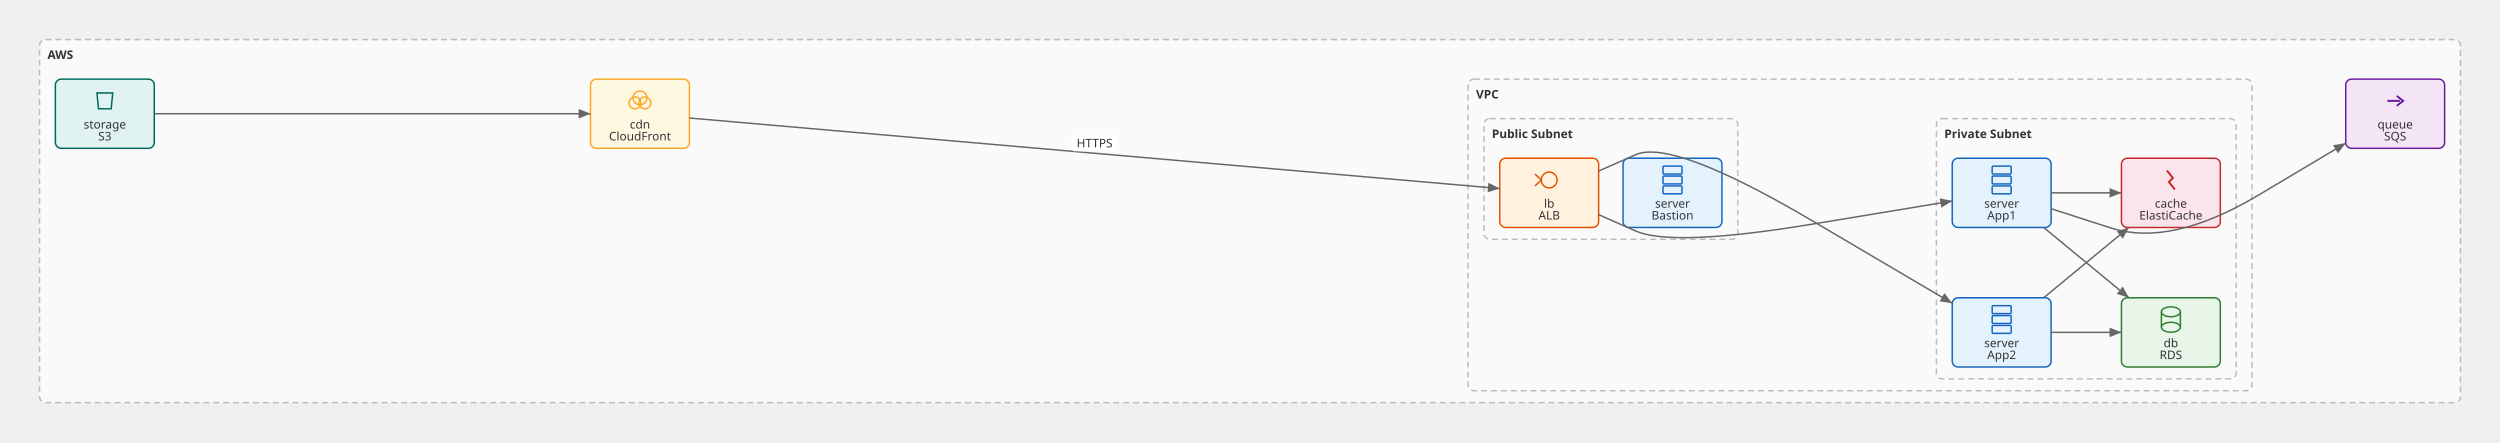
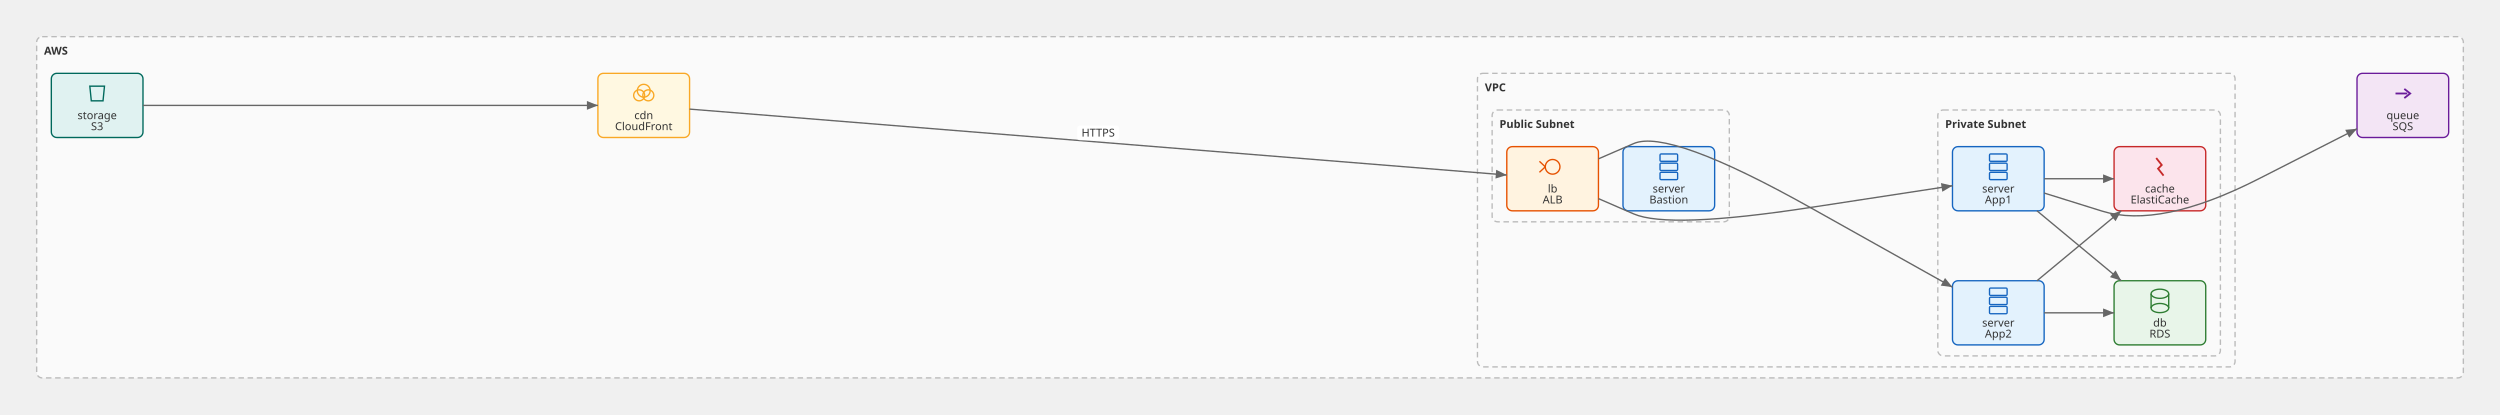
- <svg xmlns="http://www.w3.org/2000/svg" width="2527.943" height="447.098" viewBox="0 0 2527.943 447.098">
+ <svg xmlns="http://www.w3.org/2000/svg" width="2727.517" height="452.293" viewBox="0 0 2727.517 452.293">
  <style>text { font-family: sans-serif; font-size: 12px; fill: #333; }</style>
  <defs>
    <marker id="arrow" viewBox="0 0 10 10" refX="10" refY="5" markerWidth="8" markerHeight="8" orient="auto">
      <polygon points="0,1 10,5 0,9" fill="#666" />
    </marker>
  </defs>
-   <rect x="40" y="40" width="2447.943" height="367.098" rx="6" fill="#fafafa" stroke="#bbb" stroke-width="1.5" stroke-dasharray="6,4" />
+   <rect x="40" y="40" width="2647.517" height="372.293" rx="6" fill="#fafafa" stroke="#bbb" stroke-width="1.5" stroke-dasharray="6,4" />
  <text x="48" y="59.6" font-weight="bold" font-size="13">AWS</text>
-   <rect x="1484.525" y="80" width="792.62" height="315.098" rx="6" fill="#fafafa" stroke="#bbb" stroke-width="1.5" stroke-dasharray="6,4" />
-   <text x="1492.525" y="99.6" font-weight="bold" font-size="13">VPC</text>
-   <rect x="1500.525" y="120" width="256.666" height="122" rx="6" fill="#fafafa" stroke="#bbb" stroke-width="1.5" stroke-dasharray="6,4" />
-   <text x="1508.525" y="139.6" font-weight="bold" font-size="13">Public Subnet</text>
-   <rect x="1516.525" y="160" width="100" height="70" rx="6" fill="#fff3e0" stroke="#e65100" stroke-width="1.5" />
-   <circle cx="1566.525" cy="182" r="8" fill="none" stroke="#e65100" stroke-width="1.5" />
-   <line x1="1558.525" y1="182" x2="1552.125" y2="176" stroke="#e65100" stroke-width="1.5" />
-   <line x1="1558.525" y1="182" x2="1552.125" y2="188" stroke="#e65100" stroke-width="1.5" />
-   <text x="1566.525" y="222" text-anchor="middle" font-size="11">ALB</text>
-   <text x="1566.525" y="210" text-anchor="middle" font-size="9" fill="#e65100">lb</text>
-   <rect x="1641.191" y="160" width="100" height="70" rx="6" fill="#e3f2fd" stroke="#1565c0" stroke-width="1.5" />
-   <rect x="1681.591" y="168" width="19.2" height="8" rx="1" fill="none" stroke="#1565c0" stroke-width="1.5" />
-   <rect x="1681.591" y="178" width="19.2" height="8" rx="1" fill="none" stroke="#1565c0" stroke-width="1.5" />
-   <rect x="1681.591" y="188" width="19.2" height="8" rx="1" fill="none" stroke="#1565c0" stroke-width="1.5" />
-   <text x="1691.191" y="222" text-anchor="middle" font-size="11">Bastion</text>
-   <text x="1691.191" y="210" text-anchor="middle" font-size="9" fill="#1565c0">server</text>
-   <rect x="1958.047" y="120" width="303.098" height="263.098" rx="6" fill="#fafafa" stroke="#bbb" stroke-width="1.5" stroke-dasharray="6,4" />
-   <text x="1966.047" y="139.6" font-weight="bold" font-size="13">Private Subnet</text>
-   <rect x="1974.047" y="160" width="100" height="70" rx="6" fill="#e3f2fd" stroke="#1565c0" stroke-width="1.5" />
-   <rect x="2014.447" y="168" width="19.2" height="8" rx="1" fill="none" stroke="#1565c0" stroke-width="1.5" />
-   <rect x="2014.447" y="178" width="19.2" height="8" rx="1" fill="none" stroke="#1565c0" stroke-width="1.5" />
-   <rect x="2014.447" y="188" width="19.2" height="8" rx="1" fill="none" stroke="#1565c0" stroke-width="1.5" />
-   <text x="2024.047" y="222" text-anchor="middle" font-size="11">App1</text>
-   <text x="2024.047" y="210" text-anchor="middle" font-size="9" fill="#1565c0">server</text>
-   <rect x="1974.047" y="301.098" width="100" height="70" rx="6" fill="#e3f2fd" stroke="#1565c0" stroke-width="1.5" />
-   <rect x="2014.447" y="309.098" width="19.2" height="8" rx="1" fill="none" stroke="#1565c0" stroke-width="1.5" />
-   <rect x="2014.447" y="319.098" width="19.2" height="8" rx="1" fill="none" stroke="#1565c0" stroke-width="1.5" />
-   <rect x="2014.447" y="329.098" width="19.2" height="8" rx="1" fill="none" stroke="#1565c0" stroke-width="1.5" />
-   <text x="2024.047" y="363.098" text-anchor="middle" font-size="11">App2</text>
-   <text x="2024.047" y="351.098" text-anchor="middle" font-size="9" fill="#1565c0">server</text>
-   <rect x="2145.145" y="301.098" width="100" height="70" rx="6" fill="#e8f5e9" stroke="#2e7d32" stroke-width="1.5" />
-   <ellipse cx="2195.145" cy="315.298" rx="9.6" ry="5" fill="none" stroke="#2e7d32" stroke-width="1.5" />
-   <line x1="2185.545" y1="315.298" x2="2185.545" y2="330.898" stroke="#2e7d32" stroke-width="1.5" />
-   <line x1="2204.745" y1="315.298" x2="2204.745" y2="330.898" stroke="#2e7d32" stroke-width="1.5" />
-   <ellipse cx="2195.145" cy="330.898" rx="9.6" ry="5" fill="none" stroke="#2e7d32" stroke-width="1.5" />
-   <text x="2195.145" y="363.098" text-anchor="middle" font-size="11">RDS</text>
-   <text x="2195.145" y="351.098" text-anchor="middle" font-size="9" fill="#2e7d32">db</text>
-   <rect x="2145.145" y="160" width="100" height="70" rx="6" fill="#fce4ec" stroke="#c62828" stroke-width="1.5" />
-   <polyline points="2191.145,172.4 2197.145,180 2193.145,184 2199.145,191.6" fill="none" stroke="#c62828" stroke-width="2" />
-   <text x="2195.145" y="222" text-anchor="middle" font-size="11">ElastiCache</text>
-   <text x="2195.145" y="210" text-anchor="middle" font-size="9" fill="#c62828">cache</text>
+   <rect x="1611.921" y="80" width="826.543" height="320.293" rx="6" fill="#fafafa" stroke="#bbb" stroke-width="1.5" stroke-dasharray="6,4" />
+   <text x="1619.921" y="99.6" font-weight="bold" font-size="13">VPC</text>
+   <rect x="1627.921" y="120" width="258.773" height="122" rx="6" fill="#fafafa" stroke="#bbb" stroke-width="1.5" stroke-dasharray="6,4" />
+   <text x="1635.921" y="139.6" font-weight="bold" font-size="13">Public Subnet</text>
+   <rect x="1643.921" y="160" width="100" height="70" rx="6" fill="#fff3e0" stroke="#e65100" stroke-width="1.5" />
+   <circle cx="1693.921" cy="182" r="8" fill="none" stroke="#e65100" stroke-width="1.5" />
+   <line x1="1685.921" y1="182" x2="1679.521" y2="176" stroke="#e65100" stroke-width="1.5" />
+   <line x1="1685.921" y1="182" x2="1679.521" y2="188" stroke="#e65100" stroke-width="1.5" />
+   <text x="1693.921" y="222" text-anchor="middle" font-size="11">ALB</text>
+   <text x="1693.921" y="210" text-anchor="middle" font-size="9" fill="#e65100">lb</text>
+   <rect x="1770.693" y="160" width="100" height="70" rx="6" fill="#e3f2fd" stroke="#1565c0" stroke-width="1.5" />
+   <rect x="1811.093" y="168" width="19.2" height="8" rx="1" fill="none" stroke="#1565c0" stroke-width="1.5" />
+   <rect x="1811.093" y="178" width="19.2" height="8" rx="1" fill="none" stroke="#1565c0" stroke-width="1.5" />
+   <rect x="1811.093" y="188" width="19.2" height="8" rx="1" fill="none" stroke="#1565c0" stroke-width="1.5" />
+   <text x="1820.693" y="222" text-anchor="middle" font-size="11">Bastion</text>
+   <text x="1820.693" y="210" text-anchor="middle" font-size="9" fill="#1565c0">server</text>
+   <rect x="2114.171" y="120" width="308.293" height="268.293" rx="6" fill="#fafafa" stroke="#bbb" stroke-width="1.5" stroke-dasharray="6,4" />
+   <text x="2122.171" y="139.6" font-weight="bold" font-size="13">Private Subnet</text>
+   <rect x="2130.171" y="160" width="100" height="70" rx="6" fill="#e3f2fd" stroke="#1565c0" stroke-width="1.5" />
+   <rect x="2170.571" y="168" width="19.2" height="8" rx="1" fill="none" stroke="#1565c0" stroke-width="1.5" />
+   <rect x="2170.571" y="178" width="19.2" height="8" rx="1" fill="none" stroke="#1565c0" stroke-width="1.5" />
+   <rect x="2170.571" y="188" width="19.2" height="8" rx="1" fill="none" stroke="#1565c0" stroke-width="1.5" />
+   <text x="2180.171" y="222" text-anchor="middle" font-size="11">App1</text>
+   <text x="2180.171" y="210" text-anchor="middle" font-size="9" fill="#1565c0">server</text>
+   <rect x="2130.171" y="306.293" width="100" height="70" rx="6" fill="#e3f2fd" stroke="#1565c0" stroke-width="1.5" />
+   <rect x="2170.571" y="314.293" width="19.2" height="8" rx="1" fill="none" stroke="#1565c0" stroke-width="1.5" />
+   <rect x="2170.571" y="324.293" width="19.2" height="8" rx="1" fill="none" stroke="#1565c0" stroke-width="1.5" />
+   <rect x="2170.571" y="334.293" width="19.2" height="8" rx="1" fill="none" stroke="#1565c0" stroke-width="1.5" />
+   <text x="2180.171" y="368.293" text-anchor="middle" font-size="11">App2</text>
+   <text x="2180.171" y="356.293" text-anchor="middle" font-size="9" fill="#1565c0">server</text>
+   <rect x="2306.464" y="306.293" width="100" height="70" rx="6" fill="#e8f5e9" stroke="#2e7d32" stroke-width="1.5" />
+   <ellipse cx="2356.464" cy="320.493" rx="9.6" ry="5" fill="none" stroke="#2e7d32" stroke-width="1.5" />
+   <line x1="2346.864" y1="320.493" x2="2346.864" y2="336.093" stroke="#2e7d32" stroke-width="1.5" />
+   <line x1="2366.064" y1="320.493" x2="2366.064" y2="336.093" stroke="#2e7d32" stroke-width="1.5" />
+   <ellipse cx="2356.464" cy="336.093" rx="9.6" ry="5" fill="none" stroke="#2e7d32" stroke-width="1.5" />
+   <text x="2356.464" y="368.293" text-anchor="middle" font-size="11">RDS</text>
+   <text x="2356.464" y="356.293" text-anchor="middle" font-size="9" fill="#2e7d32">db</text>
+   <rect x="2306.464" y="160" width="100" height="70" rx="6" fill="#fce4ec" stroke="#c62828" stroke-width="1.5" />
+   <polyline points="2352.464,172.4 2358.464,180 2354.464,184 2360.464,191.6" fill="none" stroke="#c62828" stroke-width="2" />
+   <text x="2356.464" y="222" text-anchor="middle" font-size="11">ElastiCache</text>
+   <text x="2356.464" y="210" text-anchor="middle" font-size="9" fill="#c62828">cache</text>
  <rect x="56" y="80" width="100" height="70" rx="6" fill="#e0f2f1" stroke="#00695c" stroke-width="1.5" />
  <path d="M98,94 L114,94 L112.4,110 L99.6,110 Z" fill="none" stroke="#00695c" stroke-width="1.5" />
  <text x="106" y="142" text-anchor="middle" font-size="11">S3</text>
  <text x="106" y="130" text-anchor="middle" font-size="9" fill="#00695c">storage</text>
-   <rect x="597.108" y="80" width="100" height="70" rx="6" fill="#fff8e1" stroke="#f9a825" stroke-width="1.5" />
-   <circle cx="642.108" cy="104" r="6" fill="none" stroke="#f9a825" stroke-width="1.5" />
-   <circle cx="647.108" cy="99" r="7" fill="none" stroke="#f9a825" stroke-width="1.5" />
-   <circle cx="652.108" cy="104" r="6" fill="none" stroke="#f9a825" stroke-width="1.5" />
-   <text x="647.108" y="142" text-anchor="middle" font-size="11">CloudFront</text>
-   <text x="647.108" y="130" text-anchor="middle" font-size="9" fill="#f9a825">cdn</text>
-   <rect x="2371.943" y="80" width="100" height="70" rx="6" fill="#f3e5f5" stroke="#6a1b9a" stroke-width="1.5" />
-   <line x1="2413.943" y1="102" x2="2426.743" y2="102" stroke="#6a1b9a" stroke-width="2" />
-   <polyline points="2423.543,97 2429.943,102 2423.543,107" fill="none" stroke="#6a1b9a" stroke-width="2" />
-   <text x="2421.943" y="142" text-anchor="middle" font-size="11">SQS</text>
-   <text x="2421.943" y="130" text-anchor="middle" font-size="9" fill="#6a1b9a">queue</text>
-   <path d="M697.108,119.351 L1516.525,190.649" fill="none" stroke="#666" stroke-width="1.5" marker-end="url(#arrow)" />
-   <rect x="1083.816" y="137" width="46" height="16" rx="3" fill="white" opacity="0.9" />
-   <text x="1106.816" y="149" text-anchor="middle" font-size="11" fill="#666">HTTPS</text>
-   <path d="M1616.525,217.059 L1653.858,233.53 Q1691.191,250 1832.619,226.631 L1974.047,203.262" fill="none" stroke="#666" stroke-width="1.5" marker-end="url(#arrow)" />
-   <path d="M1616.525,172.941 L1653.858,156.47 Q1691.191,140 1832.619,223.321 L1974.047,306.641" fill="none" stroke="#666" stroke-width="1.5" marker-end="url(#arrow)" />
-   <path d="M2066.488,230 L2152.703,301.098" fill="none" stroke="#666" stroke-width="1.5" marker-end="url(#arrow)" />
-   <path d="M2074.047,336.098 L2145.145,336.098" fill="none" stroke="#666" stroke-width="1.5" marker-end="url(#arrow)" />
-   <path d="M2074.047,195 L2145.145,195" fill="none" stroke="#666" stroke-width="1.5" marker-end="url(#arrow)" />
-   <path d="M2066.488,301.098 L2152.703,230" fill="none" stroke="#666" stroke-width="1.5" marker-end="url(#arrow)" />
-   <path d="M2074.047,211.073 L2134.596,230.536 Q2195.145,250 2283.544,197.381 L2371.943,144.762" fill="none" stroke="#666" stroke-width="1.5" marker-end="url(#arrow)" />
-   <path d="M156,115 L597.108,115" fill="none" stroke="#666" stroke-width="1.5" marker-end="url(#arrow)" />
+   <rect x="652.324" y="80" width="100" height="70" rx="6" fill="#fff8e1" stroke="#f9a825" stroke-width="1.5" />
+   <circle cx="697.324" cy="104" r="6" fill="none" stroke="#f9a825" stroke-width="1.5" />
+   <circle cx="702.324" cy="99" r="7" fill="none" stroke="#f9a825" stroke-width="1.5" />
+   <circle cx="707.324" cy="104" r="6" fill="none" stroke="#f9a825" stroke-width="1.5" />
+   <text x="702.324" y="142" text-anchor="middle" font-size="11">CloudFront</text>
+   <text x="702.324" y="130" text-anchor="middle" font-size="9" fill="#f9a825">cdn</text>
+   <rect x="2571.517" y="80" width="100" height="70" rx="6" fill="#f3e5f5" stroke="#6a1b9a" stroke-width="1.5" />
+   <line x1="2613.517" y1="102" x2="2626.317" y2="102" stroke="#6a1b9a" stroke-width="2" />
+   <polyline points="2623.117,97 2629.517,102 2623.117,107" fill="none" stroke="#6a1b9a" stroke-width="2" />
+   <text x="2621.517" y="142" text-anchor="middle" font-size="11">SQS</text>
+   <text x="2621.517" y="130" text-anchor="middle" font-size="9" fill="#6a1b9a">queue</text>
+   <path d="M752.324,119.034 L1643.921,190.966" fill="none" stroke="#666" stroke-width="1.5" marker-end="url(#arrow)" />
+   <rect x="1175.123" y="137" width="46" height="16" rx="3" fill="white" opacity="0.9" />
+   <text x="1198.123" y="149" text-anchor="middle" font-size="11" fill="#666">HTTPS</text>
+   <path d="M1743.921,216.692 L1782.307,233.346 Q1820.693,250 1975.432,226.325 L2130.171,202.65" fill="none" stroke="#666" stroke-width="1.5" marker-end="url(#arrow)" />
+   <path d="M1743.921,173.308 L1782.307,156.654 Q1820.693,140 1975.432,226.647 L2130.171,313.295" fill="none" stroke="#666" stroke-width="1.5" marker-end="url(#arrow)" />
+   <path d="M2222.348,230 L2314.287,306.293" fill="none" stroke="#666" stroke-width="1.5" marker-end="url(#arrow)" />
+   <path d="M2230.171,341.293 L2306.464,341.293" fill="none" stroke="#666" stroke-width="1.5" marker-end="url(#arrow)" />
+   <path d="M2230.171,195 L2306.464,195" fill="none" stroke="#666" stroke-width="1.5" marker-end="url(#arrow)" />
+   <path d="M2222.348,306.293 L2314.287,230" fill="none" stroke="#666" stroke-width="1.5" marker-end="url(#arrow)" />
+   <path d="M2230.171,210.599 L2293.317,230.3 Q2356.464,250 2463.99,195.233 L2571.517,140.467" fill="none" stroke="#666" stroke-width="1.5" marker-end="url(#arrow)" />
+   <path d="M156,115 L652.324,115" fill="none" stroke="#666" stroke-width="1.5" marker-end="url(#arrow)" />
</svg>
